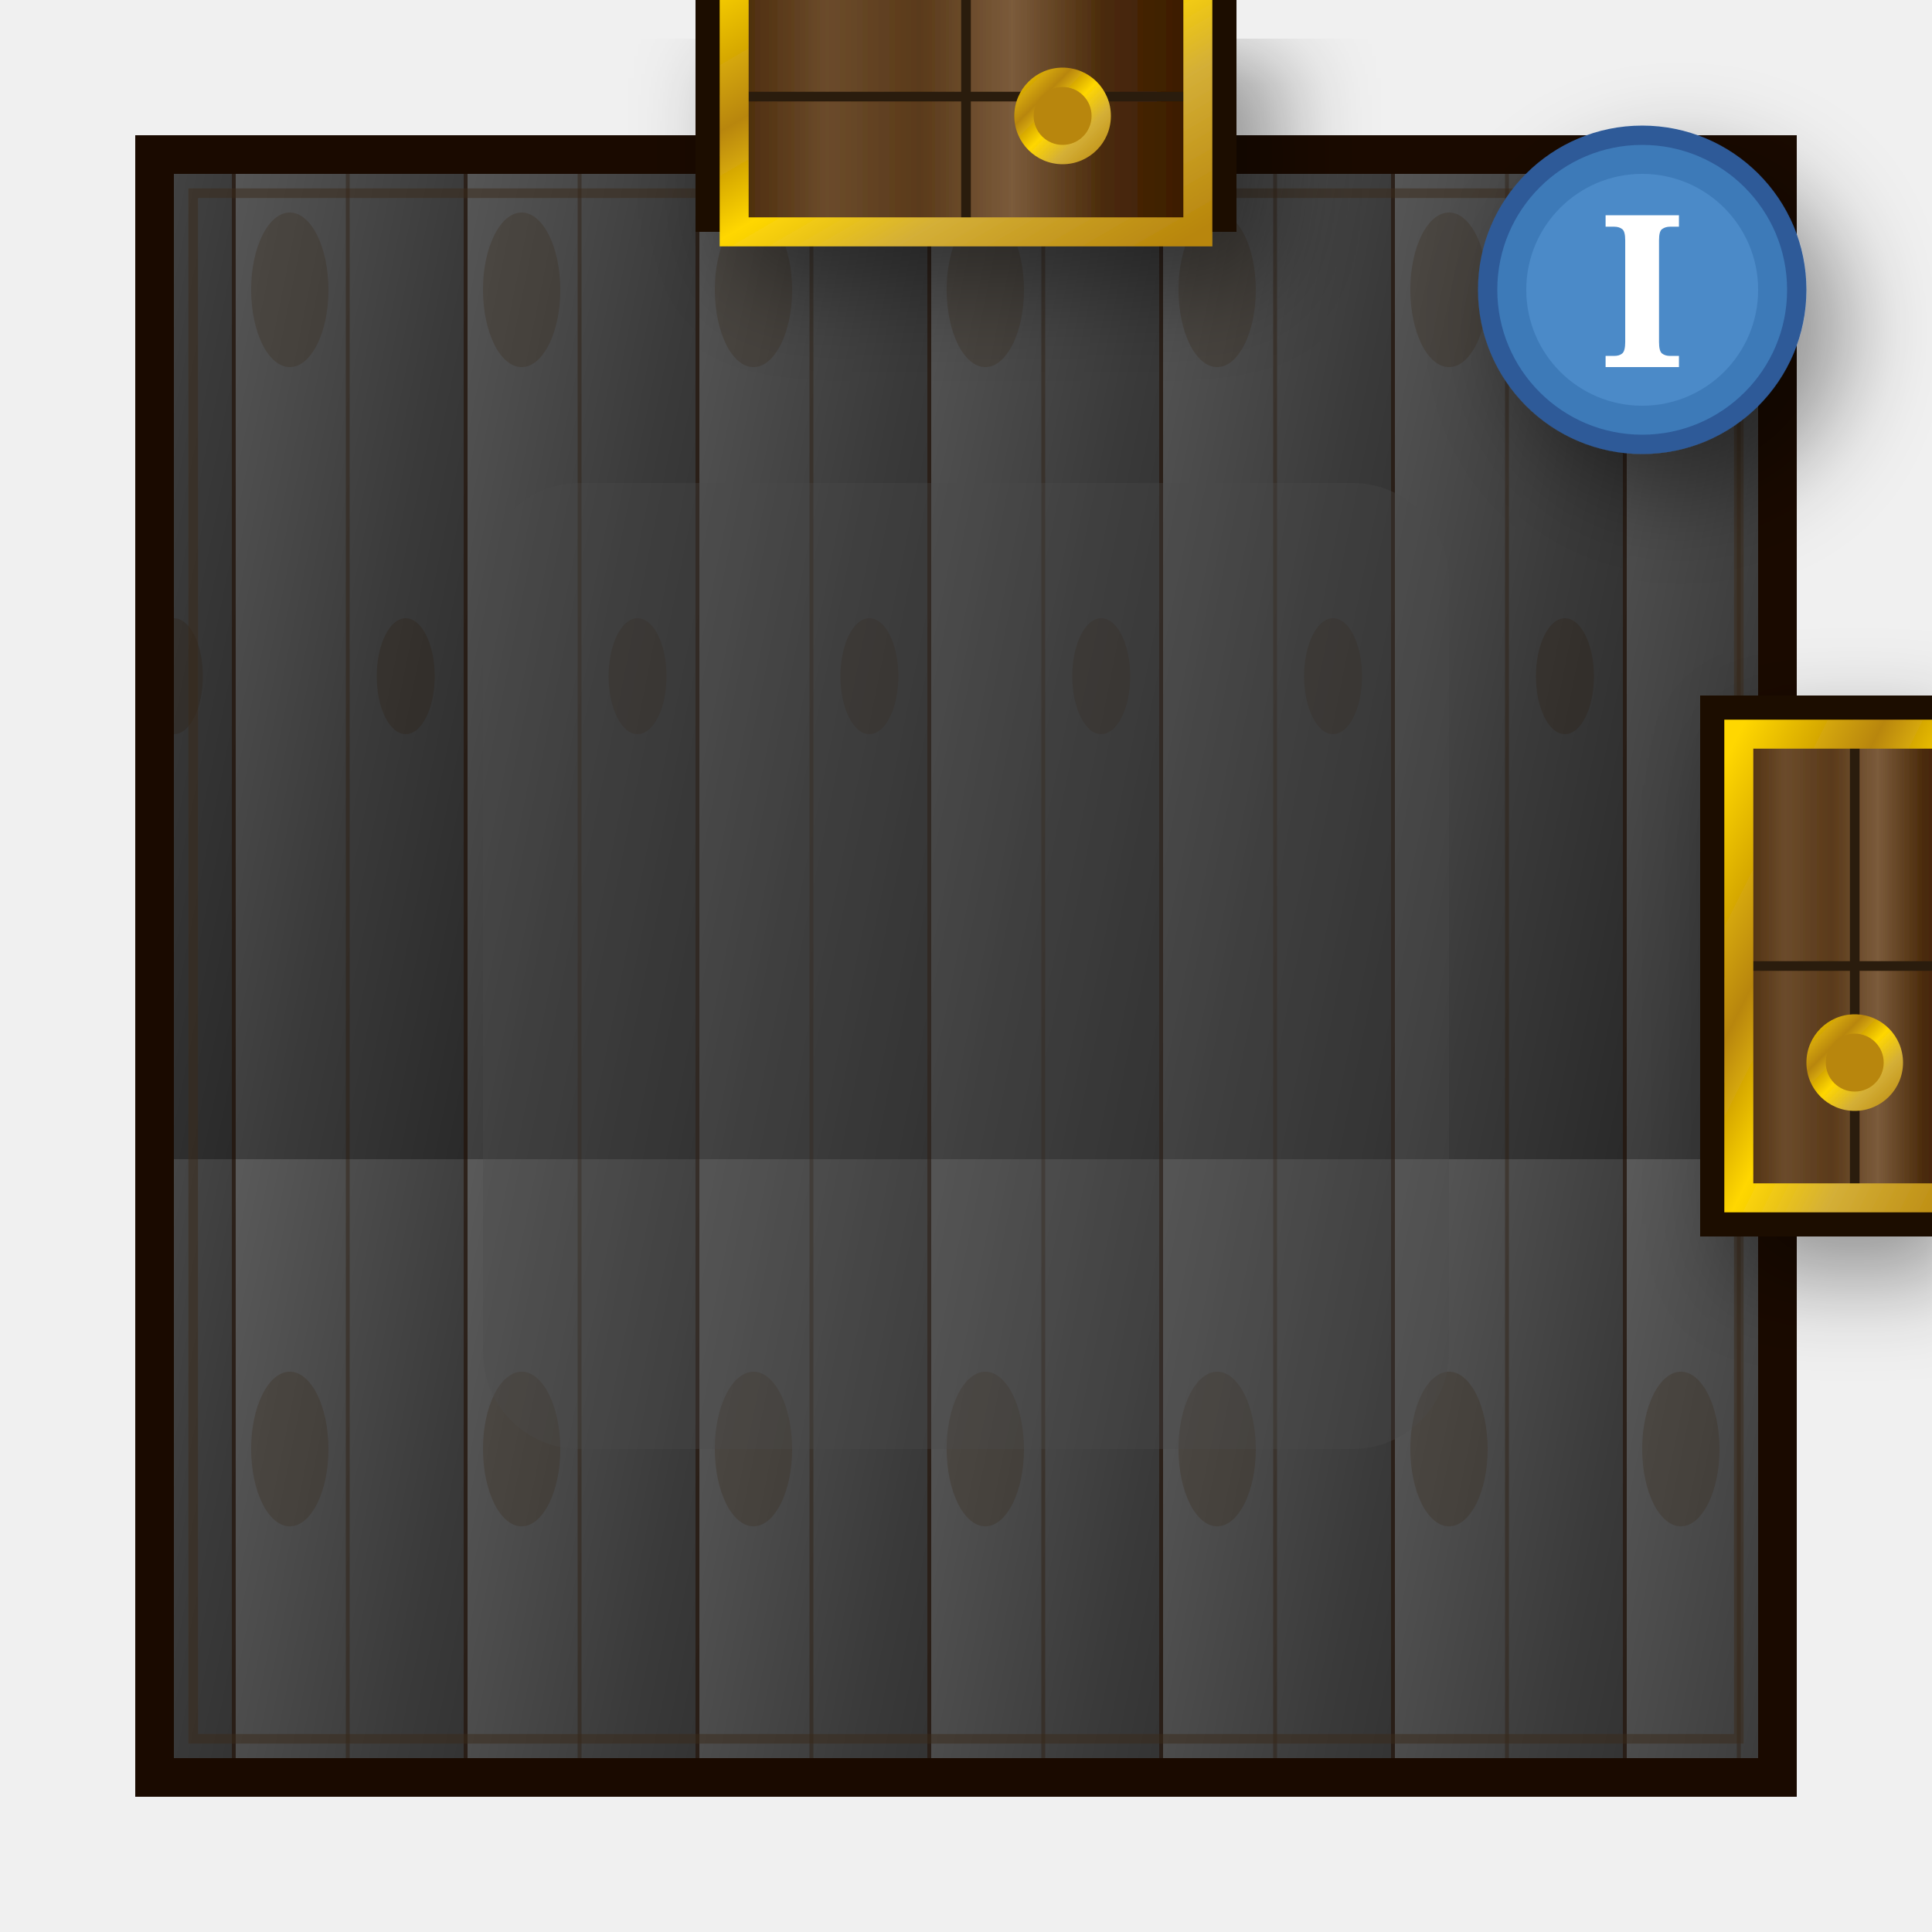
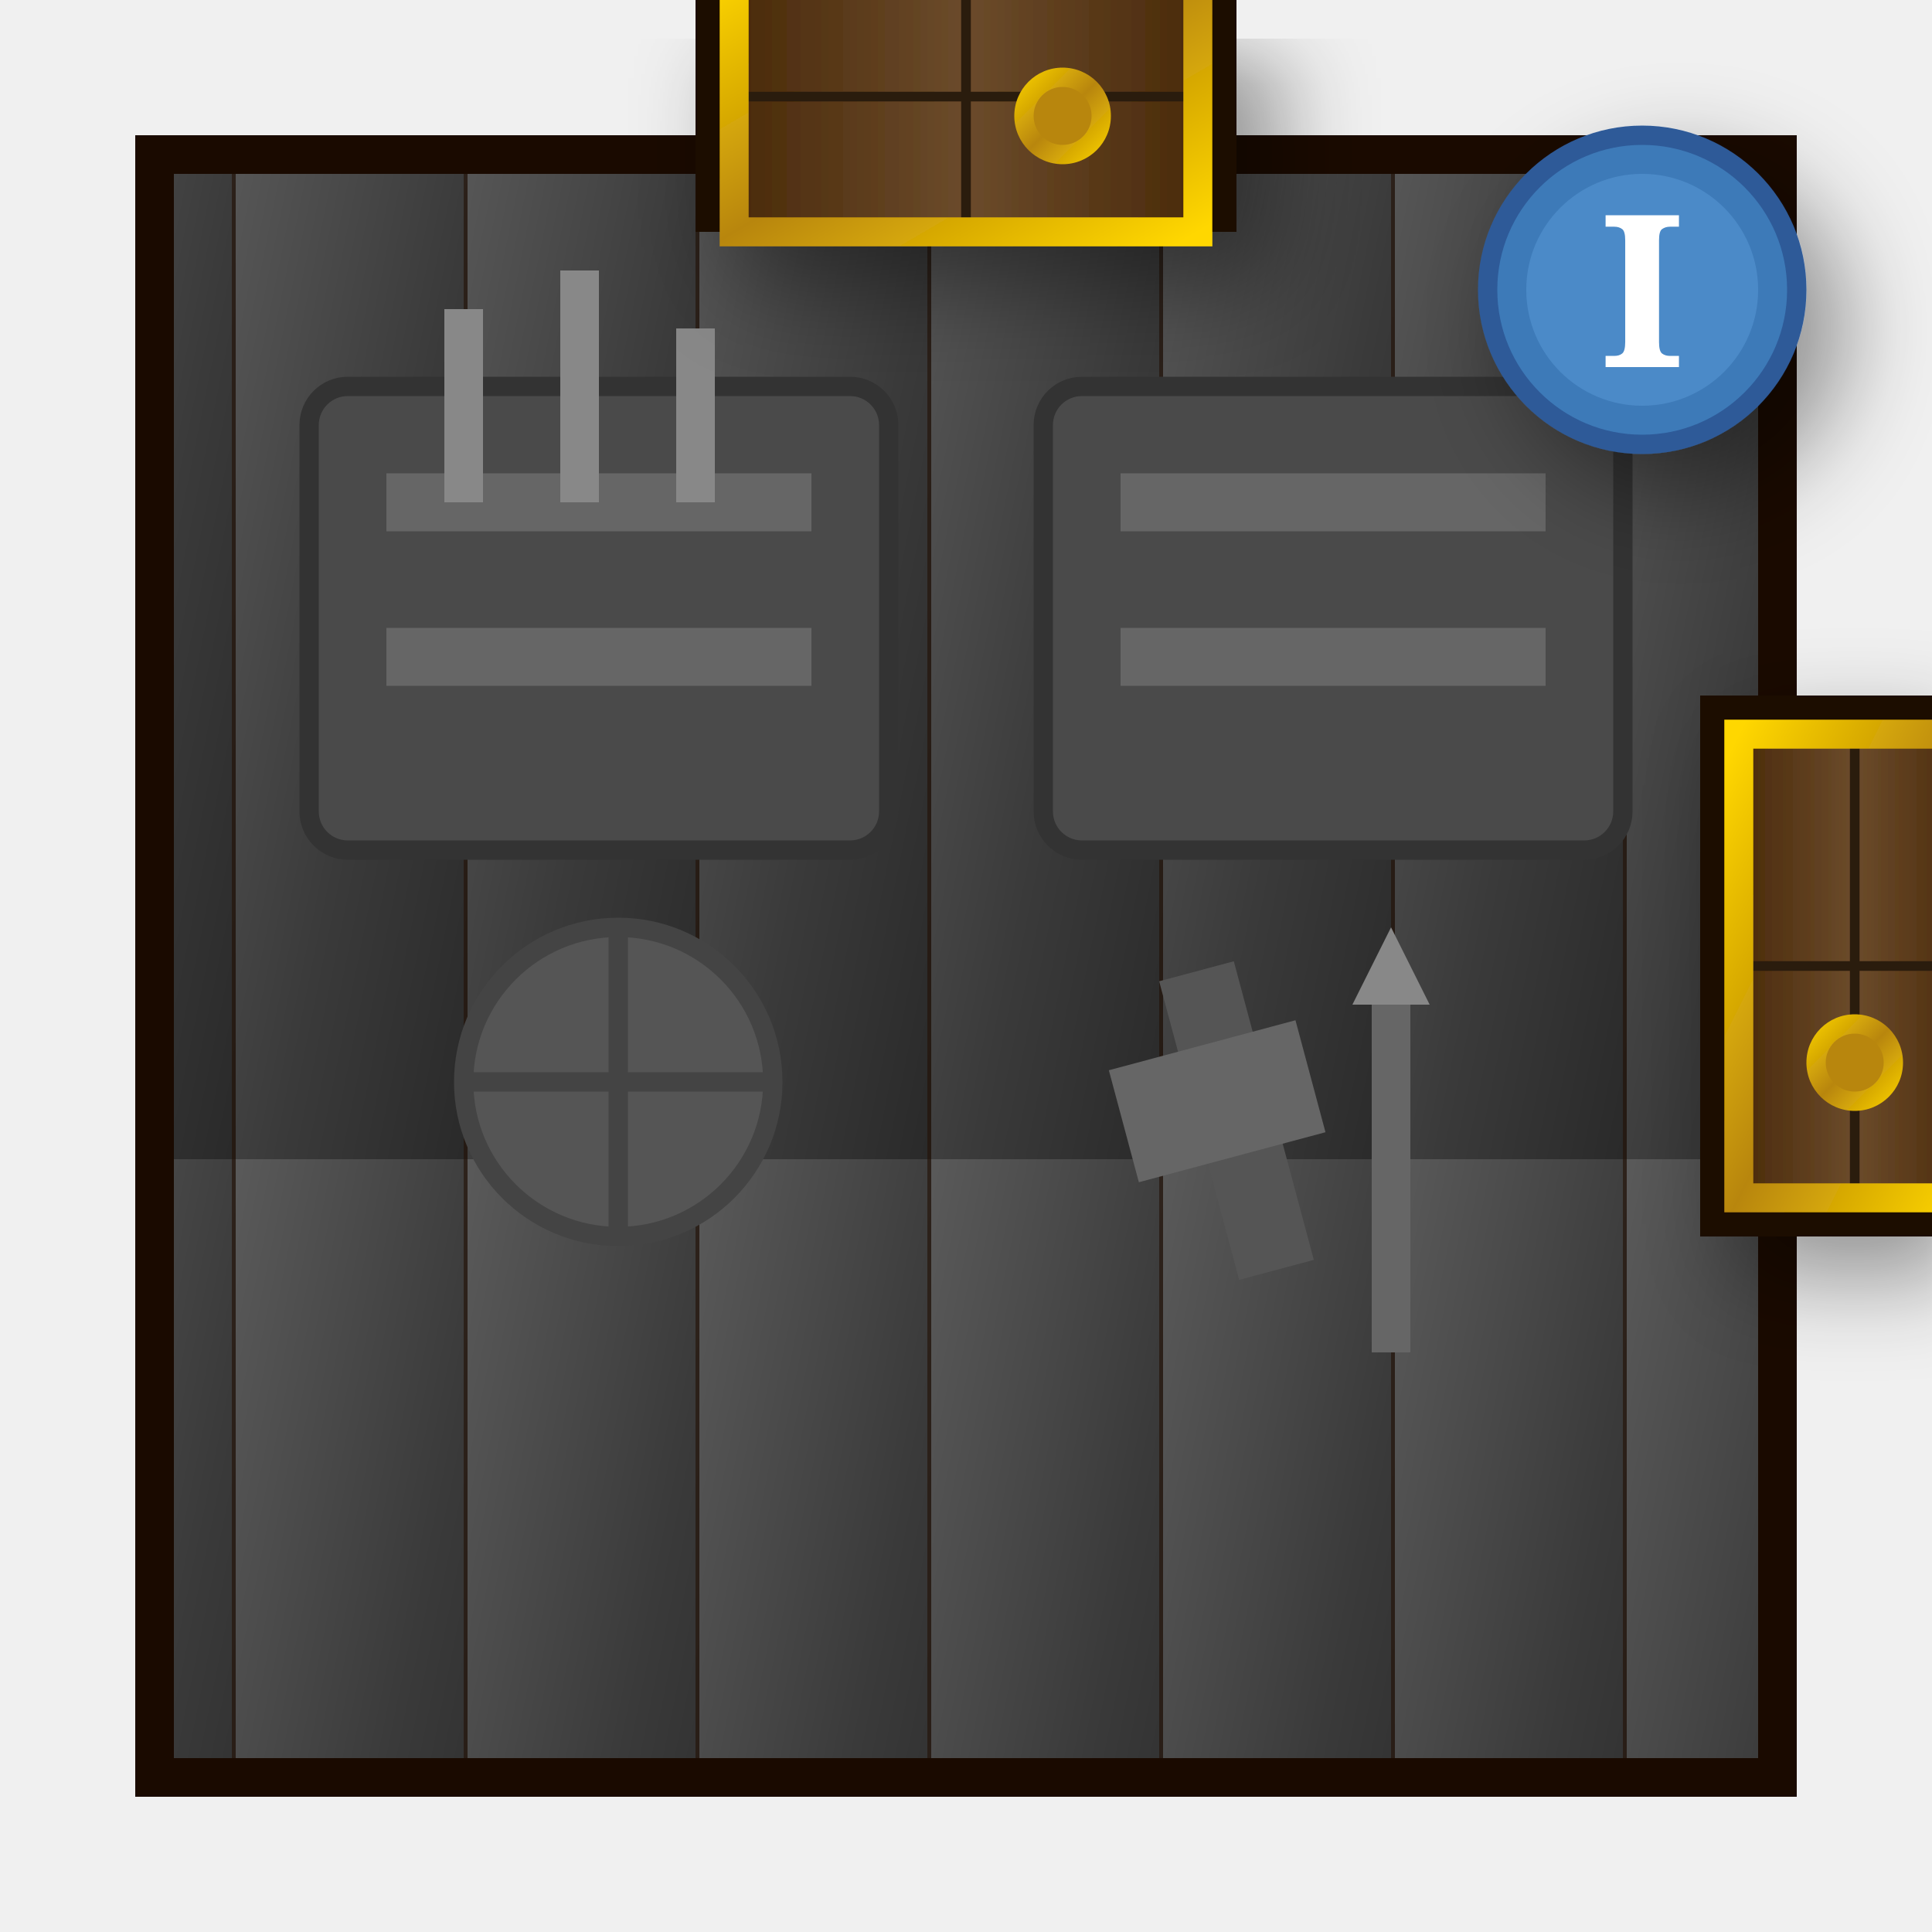
<svg xmlns="http://www.w3.org/2000/svg" viewBox="0 0 100 100" width="400" height="400">
  <defs>
    <linearGradient id="floorGrad" x1="0%" y1="0%" x2="100%" y2="100%">
      <stop offset="0%" style="stop-color:#5A5A5A" />
      <stop offset="30%" style="stop-color:#4A4A4A" />
      <stop offset="60%" style="stop-color:#3A3A3A" />
      <stop offset="100%" style="stop-color:#2A2A2A" />
    </linearGradient>
    <pattern id="woodPattern" x="0" y="0" width="12" height="60" patternUnits="userSpaceOnUse">
      <rect width="12" height="60" fill="url(#floorGrad)" />
      <line x1="0" y1="0" x2="0" y2="60" stroke="#1A0A00" stroke-width="0.4" opacity="0.7" />
-       <line x1="6" y1="0" x2="6" y2="60" stroke="#2A1A0A" stroke-width="0.2" opacity="0.4" />
-       <ellipse cx="3" cy="15" rx="2" ry="4" fill="#3A2A1A" opacity="0.3" />
-       <ellipse cx="9" cy="35" rx="1.5" ry="3" fill="#2A1A0A" opacity="0.25" />
    </pattern>
    <linearGradient id="doorWood" x1="0%" y1="0%" x2="100%" y2="0%">
      <stop offset="0%" style="stop-color:#4A2A0A" />
-       <stop offset="20%" style="stop-color:#6B4B2B" />
-       <stop offset="40%" style="stop-color:#5A3A1A" />
-       <stop offset="60%" style="stop-color:#7B5B3B" />
-       <stop offset="80%" style="stop-color:#4A2A0A" />
-       <stop offset="100%" style="stop-color:#3A1A00" />
+       <stop offset="50%" style="stop-color:#6B4B2B" />
+       <stop offset="100%" style="stop-color:#4A2A0A" />
    </linearGradient>
    <linearGradient id="goldTrim" x1="0%" y1="0%" x2="100%" y2="100%">
      <stop offset="0%" style="stop-color:#FFD700" />
-       <stop offset="30%" style="stop-color:#B8860B" />
-       <stop offset="50%" style="stop-color:#FFD700" />
-       <stop offset="70%" style="stop-color:#D4AF37" />
-       <stop offset="100%" style="stop-color:#B8860B" />
+       <stop offset="50%" style="stop-color:#B8860B" />
+       <stop offset="100%" style="stop-color:#FFD700" />
    </linearGradient>
    <filter id="softShadow" x="-50%" y="-50%" width="200%" height="200%">
      <feGaussianBlur in="SourceAlpha" stdDeviation="2.5" />
      <feOffset dx="2" dy="2" result="offsetblur" />
      <feComponentTransfer>
        <feFuncA type="linear" slope="0.4" />
      </feComponentTransfer>
      <feMerge>
        <feMergeNode />
        <feMergeNode in="SourceGraphic" />
      </feMerge>
    </filter>
-     <filter id="innerGlow">
-       <feGaussianBlur in="SourceAlpha" stdDeviation="3" result="blur" />
-       <feComposite in="blur" in2="SourceAlpha" operator="arithmetic" k2="-1" k3="1" result="shadowDiff" />
-       <feFlood flood-color="#FFD700" flood-opacity="0.4" />
-       <feComposite in2="shadowDiff" operator="in" />
-       <feComposite in2="SourceGraphic" operator="over" />
-     </filter>
  </defs>
  <rect x="8" y="8" width="84" height="84" fill="url(#woodPattern)" stroke="#1A0A00" stroke-width="2" />
-   <rect x="10" y="10" width="80" height="80" fill="none" stroke="#3A2A1A" stroke-width="0.5" opacity="0.5" />
-   <rect x="25" y="25" width="50" height="50" fill="#4A4A4A" opacity="0.3" rx="5" />
+   <g>
+     <rect x="16" y="20" width="30" height="24" fill="#4A4A4A" stroke="#333" stroke-width="1" rx="2" />
+     <line x1="20" y1="26" x2="42" y2="26" stroke="#666" stroke-width="3" />
+     <line x1="20" y1="34" x2="42" y2="34" stroke="#666" stroke-width="3" />
+     <line x1="24" y1="26" x2="24" y2="16" stroke="#888" stroke-width="2" />
+     <line x1="30" y1="26" x2="30" y2="14" stroke="#888" stroke-width="2" />
+     <line x1="36" y1="26" x2="36" y2="17" stroke="#888" stroke-width="2" />
+     <rect x="54" y="20" width="30" height="24" fill="#4A4A4A" stroke="#333" stroke-width="1" rx="2" />
+     <line x1="58" y1="26" x2="80" y2="26" stroke="#666" stroke-width="3" />
+     <line x1="58" y1="34" x2="80" y2="34" stroke="#666" stroke-width="3" />
+     <rect x="62" y="50" width="4" height="16" fill="#555" transform="rotate(-15 64 58)" />
+     <rect x="58" y="54" width="10" height="6" fill="#666" transform="rotate(-15 63 57)" />
+     <circle cx="32" cy="56" r="8" fill="#555" stroke="#444" stroke-width="1" />
+     <line x1="32" y1="48" x2="32" y2="64" stroke="#444" stroke-width="1" />
+     <line x1="24" y1="56" x2="40" y2="56" stroke="#444" stroke-width="1" />
+     <line x1="72" y1="50" x2="72" y2="70" stroke="#666" stroke-width="2" />
+     <polygon points="72,48 70,52 74,52" fill="#888" />
+   </g>
  <g filter="url(#softShadow)">
    <rect x="36" y="-4" width="28" height="16" fill="#1A0A00" />
    <rect x="38" y="-2" width="24" height="14" fill="url(#doorWood)" />
    <line x1="50" y1="-2" x2="50" y2="12" stroke="#2A1A0A" stroke-width="0.5" />
    <line x1="38" y1="5" x2="62" y2="5" stroke="#2A1A0A" stroke-width="0.5" />
    <rect x="38" y="-2" width="24" height="14" fill="none" stroke="url(#goldTrim)" stroke-width="1.5" />
    <circle cx="55" cy="6" r="2.5" fill="url(#goldTrim)" />
    <circle cx="55" cy="6" r="1.5" fill="#B8860B" />
  </g>
  <g filter="url(#softShadow)">
    <rect x="88" y="36" width="16" height="28" fill="#1A0A00" />
    <rect x="90" y="38" width="12" height="24" fill="url(#doorWood)" />
    <line x1="90" y1="50" x2="102" y2="50" stroke="#2A1A0A" stroke-width="0.5" />
    <line x1="96" y1="38" x2="96" y2="62" stroke="#2A1A0A" stroke-width="0.5" />
    <rect x="90" y="38" width="12" height="24" fill="none" stroke="url(#goldTrim)" stroke-width="1.5" />
    <circle cx="96" cy="55" r="2.5" fill="url(#goldTrim)" />
    <circle cx="96" cy="55" r="1.5" fill="#B8860B" />
  </g>
  <g filter="url(#softShadow)">
    <circle cx="85" cy="15" r="8" fill="#3D7AB8" stroke="#2D5A98" stroke-width="1" />
    <circle cx="85" cy="15" r="6" fill="#5A9AD8" opacity="0.5" />
    <text x="85" y="19" text-anchor="middle" font-size="11" fill="#FFF" font-weight="bold" font-family="serif">I</text>
  </g>
</svg>
